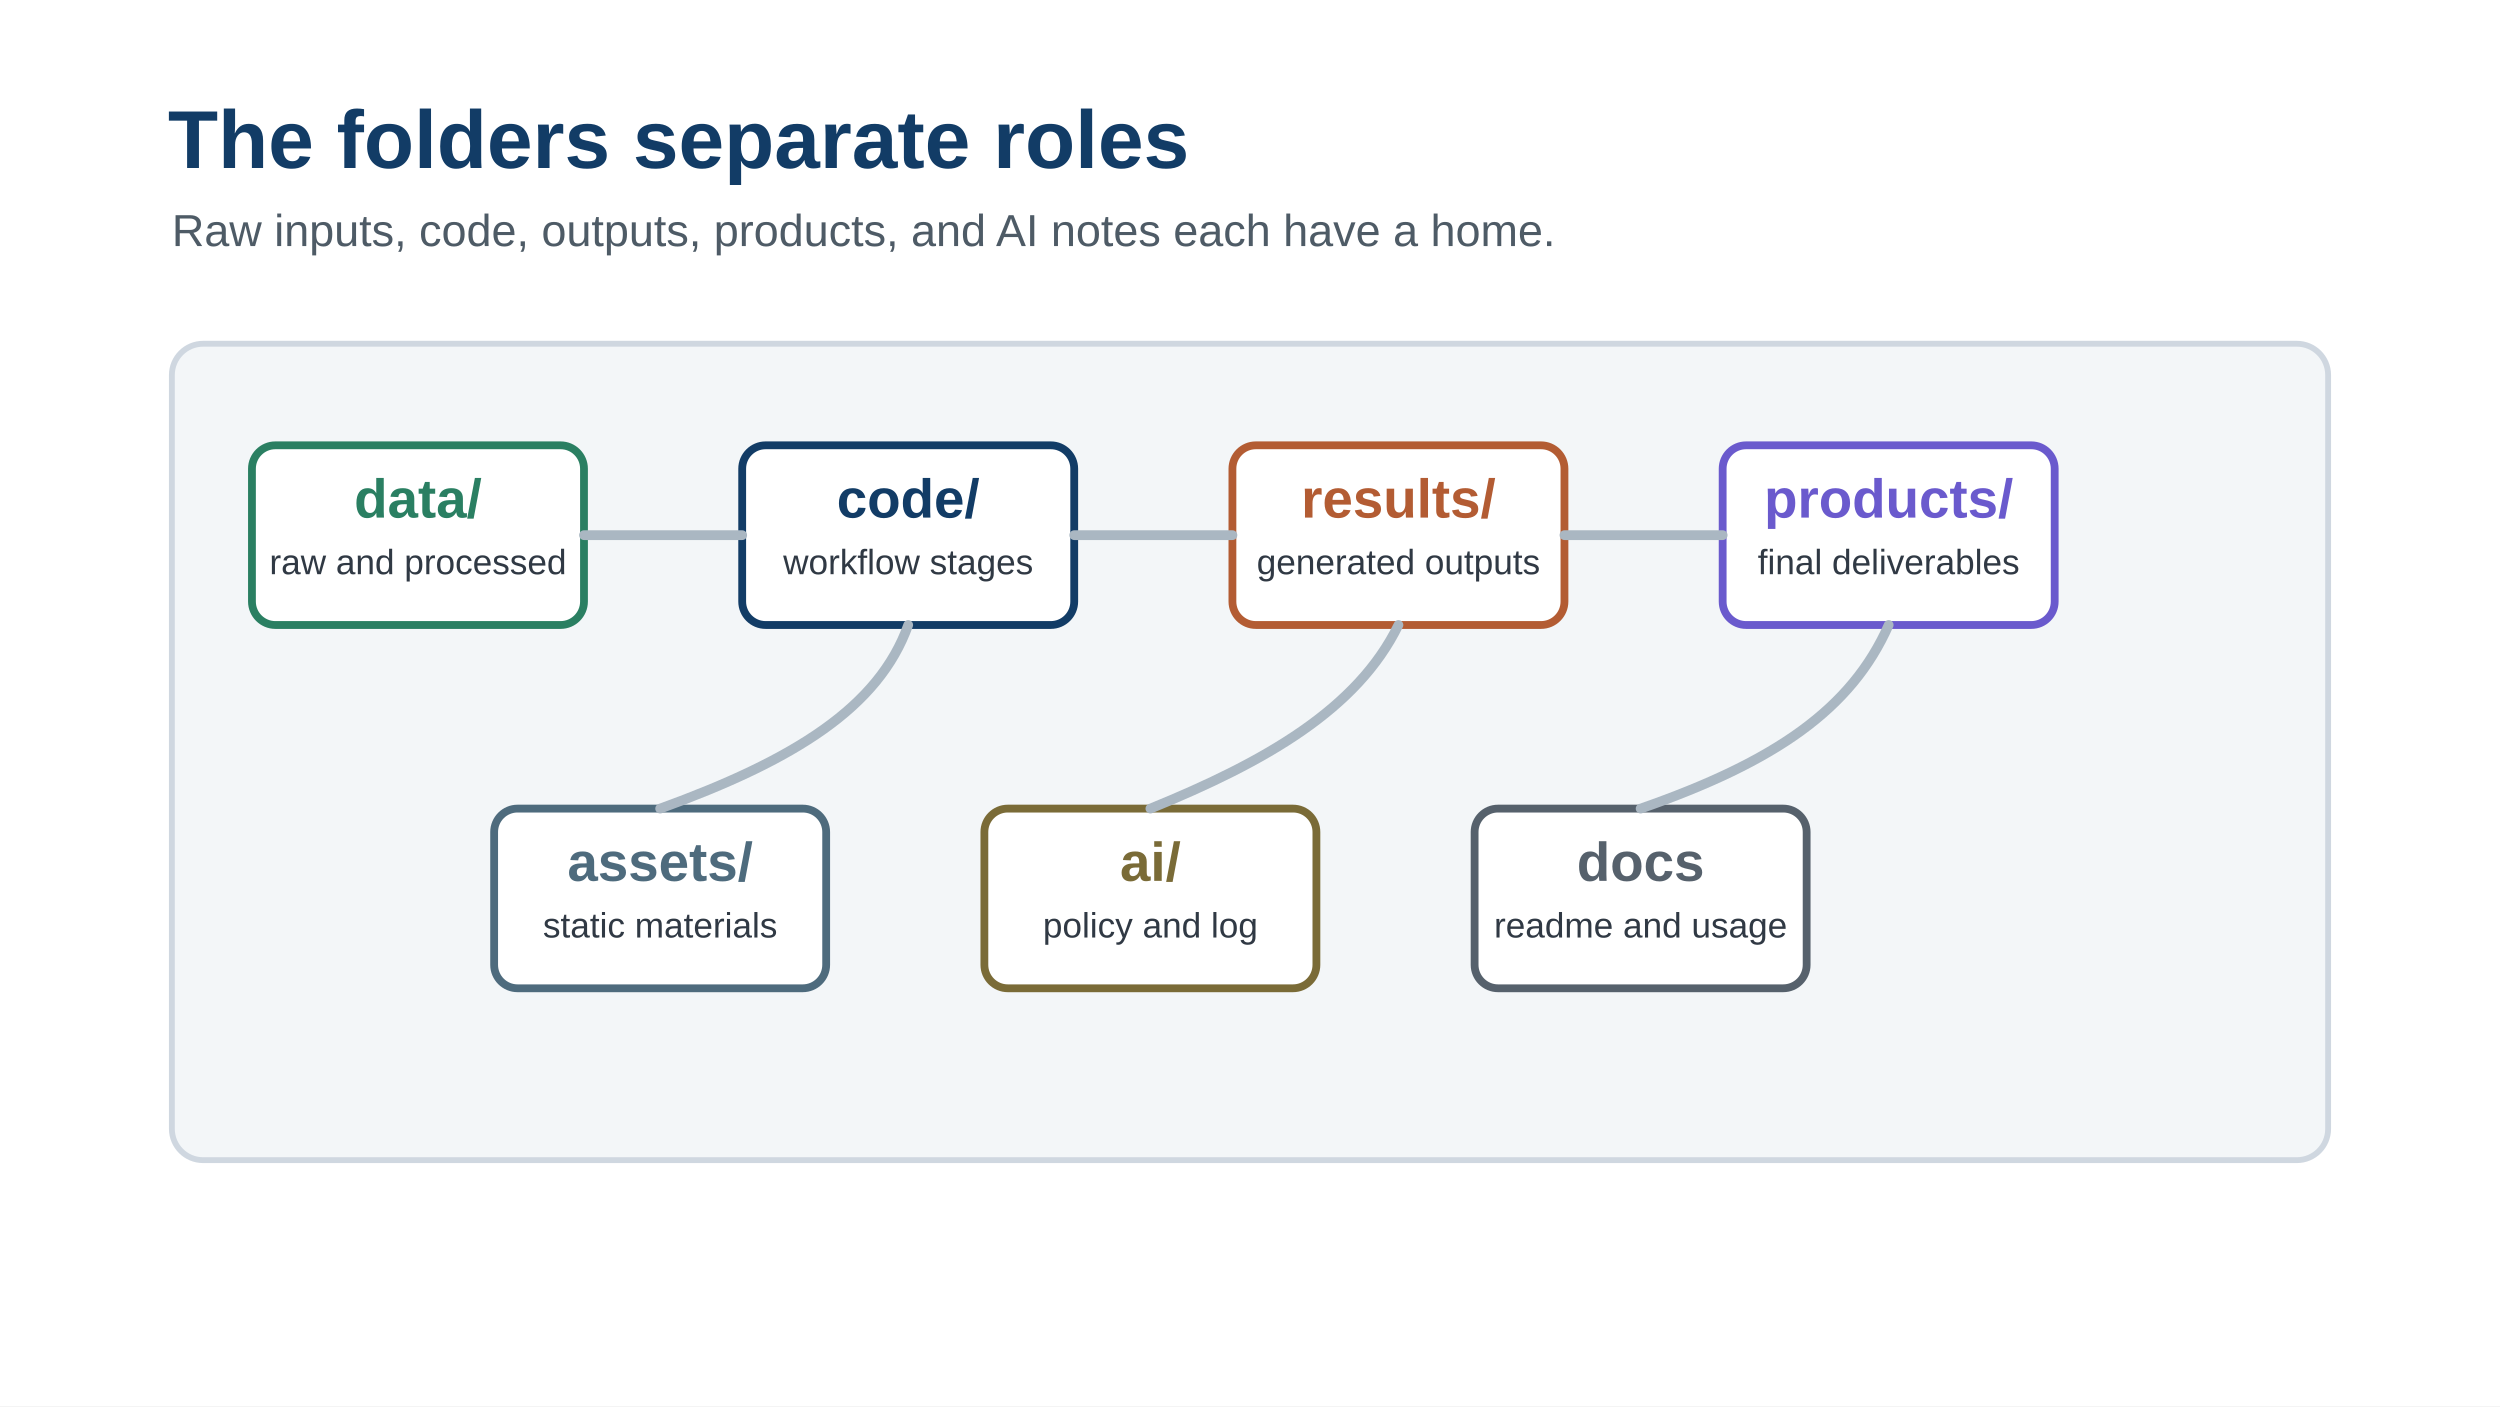
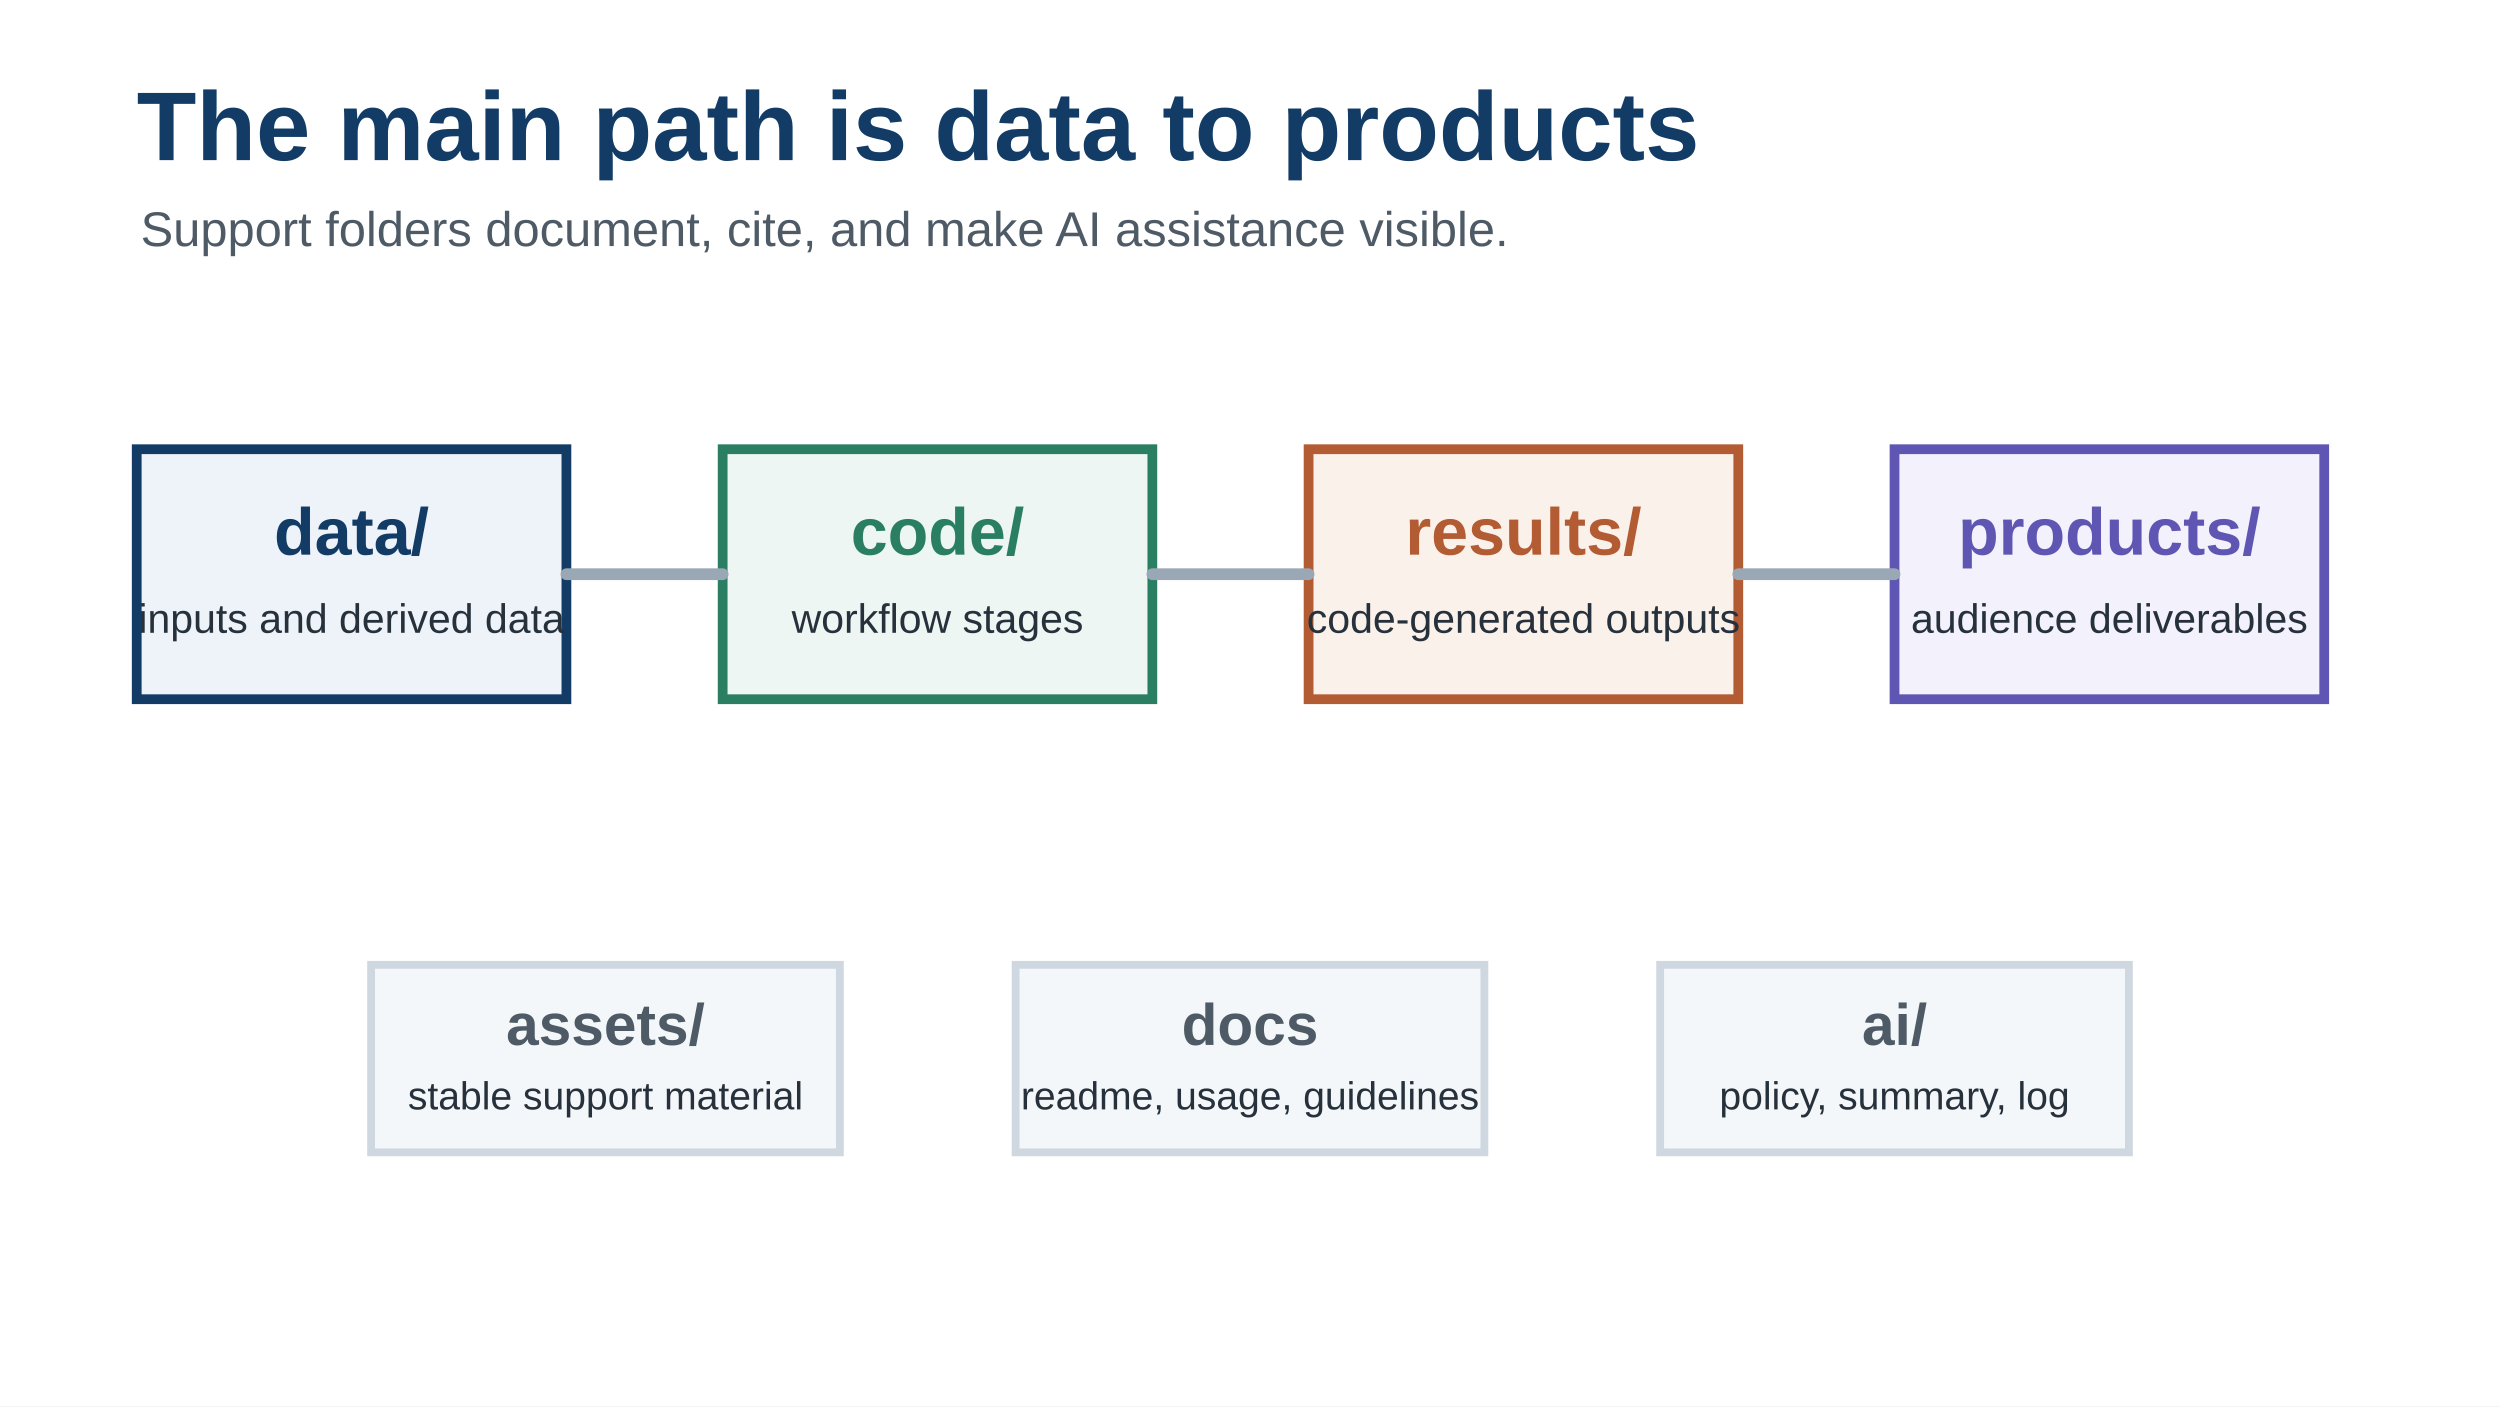
- <svg xmlns="http://www.w3.org/2000/svg" width="1280" height="720" viewBox="0 0 1280 720" role="img" aria-label="Template folder map">
+ <svg xmlns="http://www.w3.org/2000/svg" width="1280" height="720" viewBox="0 0 1280 720" role="img" aria-label="Project folder map">
  <rect width="1280" height="720" fill="#ffffff" />
+   <text x="70" y="82" font-family="Arial, Helvetica, sans-serif" font-size="50" font-weight="700" fill="#123c66">The main path is data to products</text>
+   <text x="72" y="126" font-family="Arial, Helvetica, sans-serif" font-size="25" fill="#4e5b66">Support folders document, cite, and make AI assistance visible.</text>
  <g font-family="Arial, Helvetica, sans-serif">
-     <text x="86" y="86" font-size="42" font-weight="700" fill="#123c66">The folders separate roles</text>
-     <text x="88" y="126" font-size="23" fill="#4e5b66">Raw inputs, code, outputs, products, and AI notes each have a home.</text>
-     <rect x="88" y="176" width="1104" height="418" rx="16" fill="#f3f6f8" stroke="#cfd7e0" stroke-width="3" />
-     <g>
-       <rect x="129" y="228" width="170" height="92" rx="12" fill="#ffffff" stroke="#2a7f62" stroke-width="4" />
-       <text x="214" y="265" text-anchor="middle" font-size="28" font-weight="700" fill="#2a7f62">data/</text>
-       <text x="214" y="294" text-anchor="middle" font-size="18" fill="#303944">raw and processed</text>
+     <rect x="70" y="230" width="220" height="128" fill="#edf3f8" stroke="#123c66" stroke-width="5" />
+     <text x="180" y="284" text-anchor="middle" font-size="34" font-weight="700" fill="#123c66">data/</text>
+     <text x="180" y="324" text-anchor="middle" font-size="21" fill="#26313c">inputs and derived data</text>
+     <rect x="370" y="230" width="220" height="128" fill="#edf6f2" stroke="#2a7f62" stroke-width="5" />
+     <text x="480" y="284" text-anchor="middle" font-size="34" font-weight="700" fill="#2a7f62">code/</text>
+     <text x="480" y="324" text-anchor="middle" font-size="21" fill="#26313c">workflow stages</text>
+     <rect x="670" y="230" width="220" height="128" fill="#fbf1eb" stroke="#b35c33" stroke-width="5" />
+     <text x="780" y="284" text-anchor="middle" font-size="34" font-weight="700" fill="#b35c33">results/</text>
+     <text x="780" y="324" text-anchor="middle" font-size="21" fill="#26313c">code-generated outputs</text>
+     <rect x="970" y="230" width="220" height="128" fill="#f3f1fb" stroke="#5f56b3" stroke-width="5" />
+     <text x="1080" y="284" text-anchor="middle" font-size="34" font-weight="700" fill="#5f56b3">products/</text>
+     <text x="1080" y="324" text-anchor="middle" font-size="21" fill="#26313c">audience deliverables</text>
+     <g stroke="#9aa8b5" stroke-width="6" stroke-linecap="round">
+       <line x1="290" y1="294" x2="370" y2="294" />
+       <line x1="590" y1="294" x2="670" y2="294" />
+       <line x1="890" y1="294" x2="970" y2="294" />
    </g>
-     <g>
-       <rect x="380" y="228" width="170" height="92" rx="12" fill="#ffffff" stroke="#123c66" stroke-width="4" />
-       <text x="465" y="265" text-anchor="middle" font-size="28" font-weight="700" fill="#123c66">code/</text>
-       <text x="465" y="294" text-anchor="middle" font-size="18" fill="#303944">workflow stages</text>
-     </g>
-     <g>
-       <rect x="631" y="228" width="170" height="92" rx="12" fill="#ffffff" stroke="#b35c33" stroke-width="4" />
-       <text x="716" y="265" text-anchor="middle" font-size="28" font-weight="700" fill="#b35c33">results/</text>
-       <text x="716" y="294" text-anchor="middle" font-size="18" fill="#303944">generated outputs</text>
-     </g>
-     <g>
-       <rect x="882" y="228" width="170" height="92" rx="12" fill="#ffffff" stroke="#6a5acd" stroke-width="4" />
-       <text x="967" y="265" text-anchor="middle" font-size="28" font-weight="700" fill="#6a5acd">products/</text>
-       <text x="967" y="294" text-anchor="middle" font-size="18" fill="#303944">final deliverables</text>
-     </g>
-     <g>
-       <rect x="253" y="414" width="170" height="92" rx="12" fill="#ffffff" stroke="#4e6b7d" stroke-width="4" />
-       <text x="338" y="451" text-anchor="middle" font-size="28" font-weight="700" fill="#4e6b7d">assets/</text>
-       <text x="338" y="480" text-anchor="middle" font-size="18" fill="#303944">static materials</text>
-     </g>
-     <g>
-       <rect x="504" y="414" width="170" height="92" rx="12" fill="#ffffff" stroke="#7a6b37" stroke-width="4" />
-       <text x="589" y="451" text-anchor="middle" font-size="28" font-weight="700" fill="#7a6b37">ai/</text>
-       <text x="589" y="480" text-anchor="middle" font-size="18" fill="#303944">policy and log</text>
-     </g>
-     <g>
-       <rect x="755" y="414" width="170" height="92" rx="12" fill="#ffffff" stroke="#56616c" stroke-width="4" />
-       <text x="840" y="451" text-anchor="middle" font-size="28" font-weight="700" fill="#56616c">docs</text>
-       <text x="840" y="480" text-anchor="middle" font-size="18" fill="#303944">readme and usage</text>
-     </g>
-   </g>
-   <g stroke="#aab7c2" stroke-width="5" fill="none" stroke-linecap="round">
-     <path d="M299 274 L380 274" />
-     <path d="M550 274 L631 274" />
-     <path d="M801 274 L882 274" />
-     <path d="M465 320 C450 362 407 389 338 414" />
-     <path d="M716 320 C695 363 648 390 589 414" />
-     <path d="M967 320 C948 363 909 390 840 414" />
+     <rect x="190" y="494" width="240" height="96" fill="#f4f7f9" stroke="#cfd7e0" stroke-width="4" />
+     <text x="310" y="535" text-anchor="middle" font-size="30" font-weight="700" fill="#4e5b66">assets/</text>
+     <text x="310" y="568" text-anchor="middle" font-size="20" fill="#26313c">stable support material</text>
+     <rect x="520" y="494" width="240" height="96" fill="#f4f7f9" stroke="#cfd7e0" stroke-width="4" />
+     <text x="640" y="535" text-anchor="middle" font-size="30" font-weight="700" fill="#4e5b66">docs</text>
+     <text x="640" y="568" text-anchor="middle" font-size="20" fill="#26313c">readme, usage, guidelines</text>
+     <rect x="850" y="494" width="240" height="96" fill="#f4f7f9" stroke="#cfd7e0" stroke-width="4" />
+     <text x="970" y="535" text-anchor="middle" font-size="30" font-weight="700" fill="#4e5b66">ai/</text>
+     <text x="970" y="568" text-anchor="middle" font-size="20" fill="#26313c">policy, summary, log</text>
  </g>
</svg>
